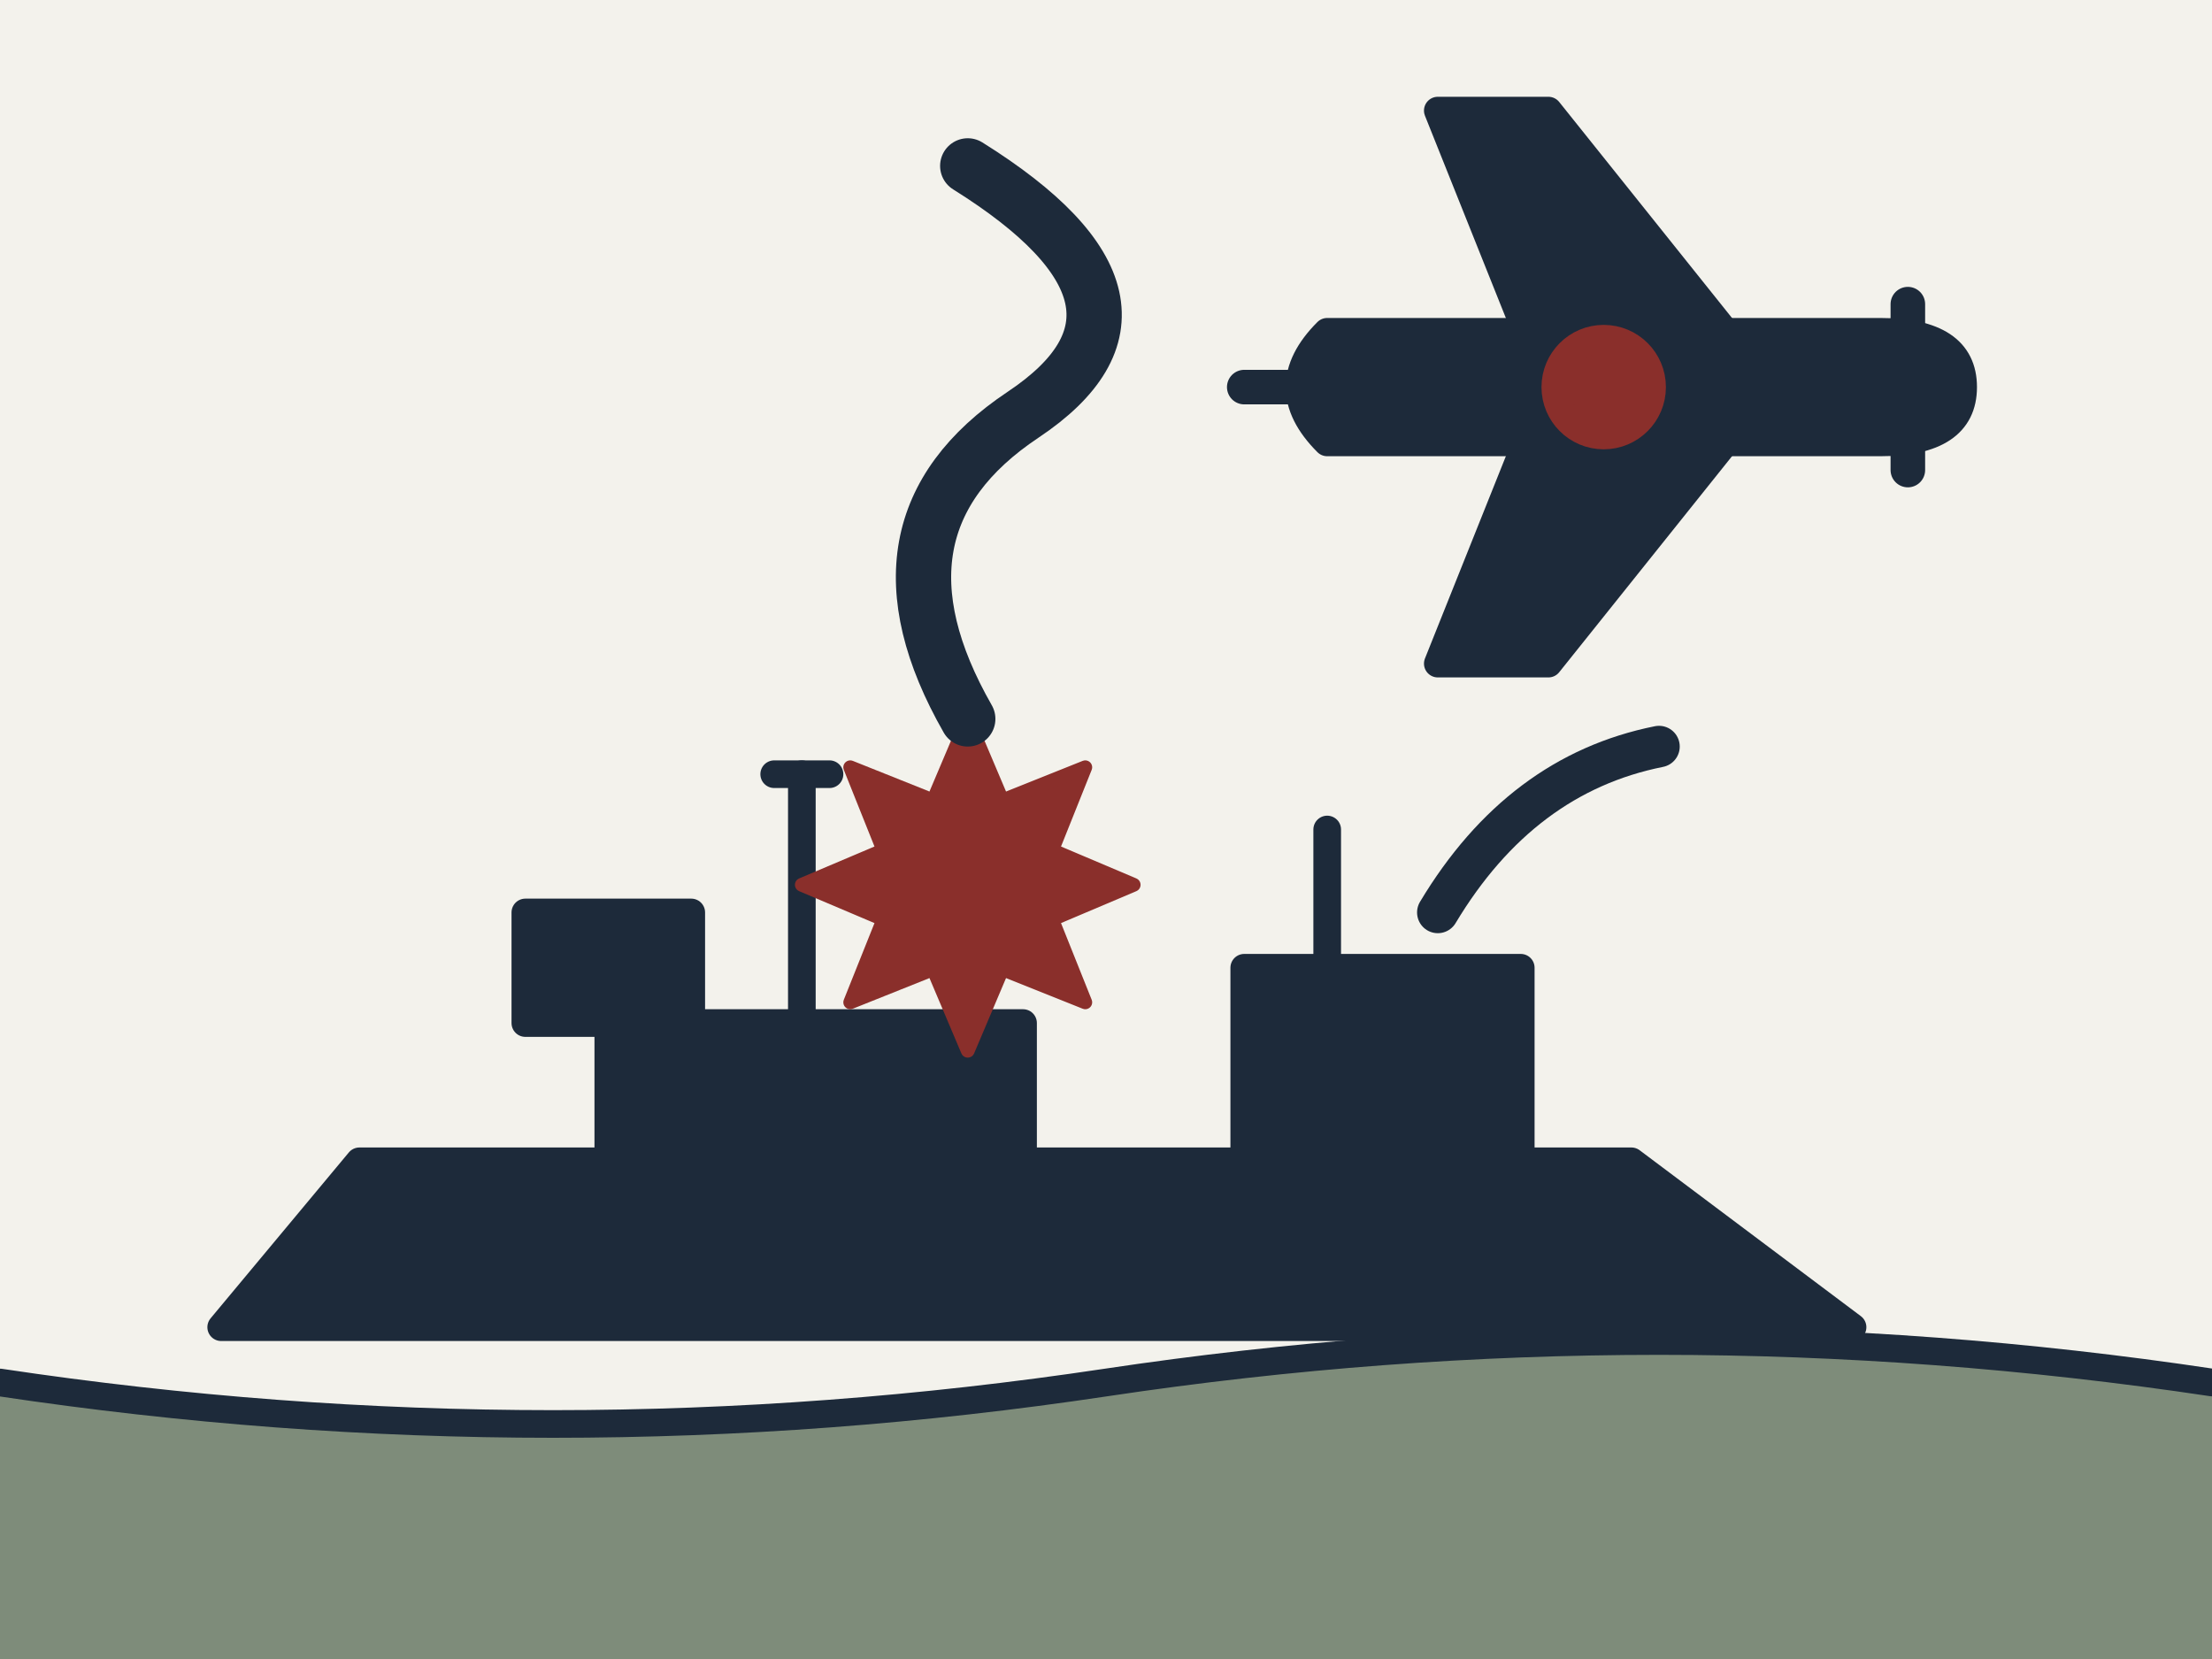
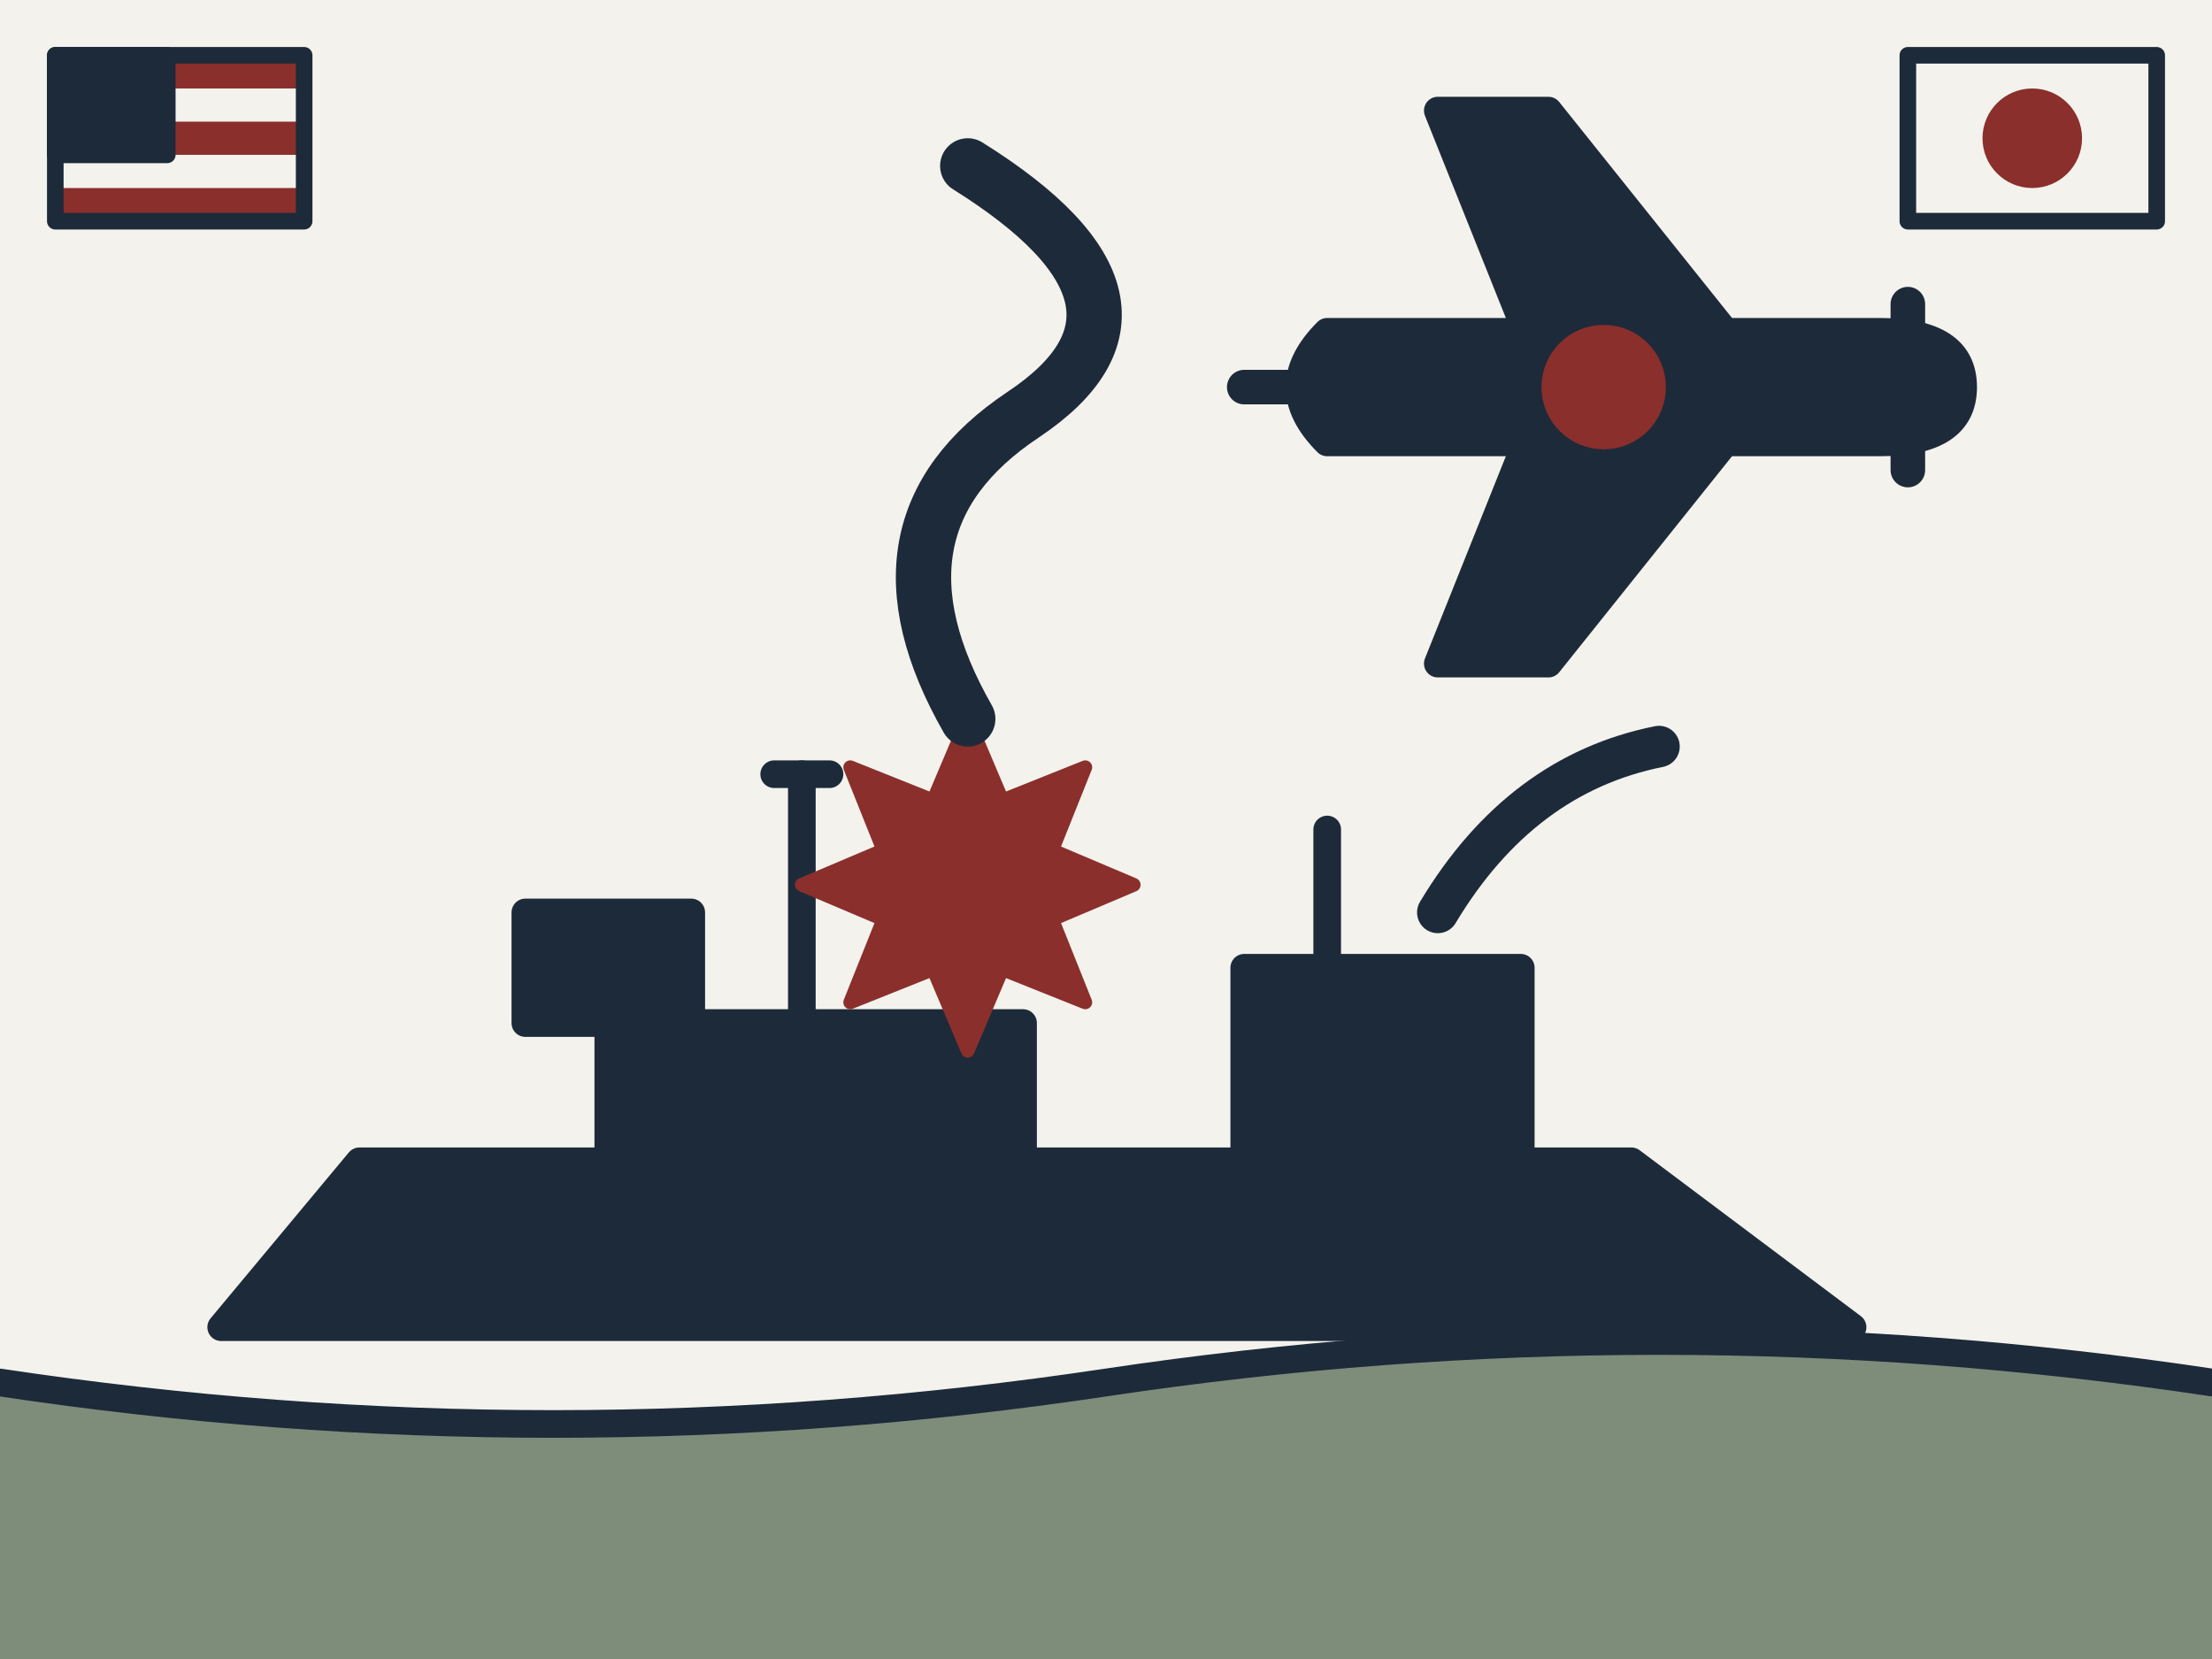
<svg xmlns="http://www.w3.org/2000/svg" viewBox="0 0 160 120" width="160" height="120">
  <rect width="160" height="120" fill="#f3f2ec" />
  <g fill="none" stroke="#1d2a3a" stroke-width="2" stroke-linejoin="round" stroke-linecap="round">
    <path d="M0 100q40 6 80 0t80 0V120H0z" fill="#7e8c7a" stroke="none" />
    <path d="M0 100q40 6 80 0t80 0" />
    <path d="M16 96l10-12h92l16 12z" fill="#1d2a3a" />
    <path d="M44 84V74h30v10M58 74V56M90 84V70h20v14" fill="#1d2a3a" />
    <rect x="38" y="66" width="12" height="8" fill="#1d2a3a" />
    <path d="M56 56h4M96 70V60" />
    <path d="M82.0 64.0L76.1 66.5L78.5 72.5L72.5 70.1L70.0 76.0L67.5 70.1L61.5 72.5L63.9 66.5L58.0 64.0L63.9 61.5L61.5 55.5L67.5 57.9L70.0 52.0L72.5 57.9L78.5 55.5L76.1 61.5z" fill="#8a2f2b" stroke="#8a2f2b" stroke-width="1" />
    <path d="M70 52q-8-14 4-22t-4-18" stroke="#1d2a3a" stroke-width="4" />
    <path d="M104 66q6-10 16-12" stroke-width="3" stroke="#1d2a3a" />
    <path d="M96 24h40q6 0 6 4t-6 4H96q-4-4 0-8z" fill="#1d2a3a" />
    <path d="M112 28l-8-20h8l16 20zM112 28l-8 20h8l16-20z" fill="#1d2a3a" />
    <path d="M138 22v12M96 28h-6" stroke-width="2.5" />
    <circle cx="116" cy="28" r="3.5" fill="#8a2f2b" stroke="#8a2f2b" />
+     <g stroke-width="1.2" transform="translate(4 4)">
+       <rect y="0.0" width="18" height="2.4" fill="#8a2f2b" stroke="none" />
+       <rect y="2.4" width="18" height="2.4" fill="#f3f2ec" stroke="none" />
+       <rect y="4.8" width="18" height="2.4" fill="#8a2f2b" stroke="none" />
+       <rect y="7.2" width="18" height="2.4" fill="#f3f2ec" stroke="none" />
+       <rect y="9.6" width="18" height="2.4" fill="#8a2f2b" stroke="none" />
+       <rect width="8.1" height="7.2" fill="#1d2a3a" />
+       <rect width="18" height="12" />
+     </g>
+     <g stroke-width="1.2" transform="translate(138 4)">
+       <rect width="18" height="12" fill="#f3f2ec" />
+       <circle cx="9.0" cy="6.0" r="3.6" fill="#8a2f2b" stroke="none" />
+     </g>
  </g>
</svg>
